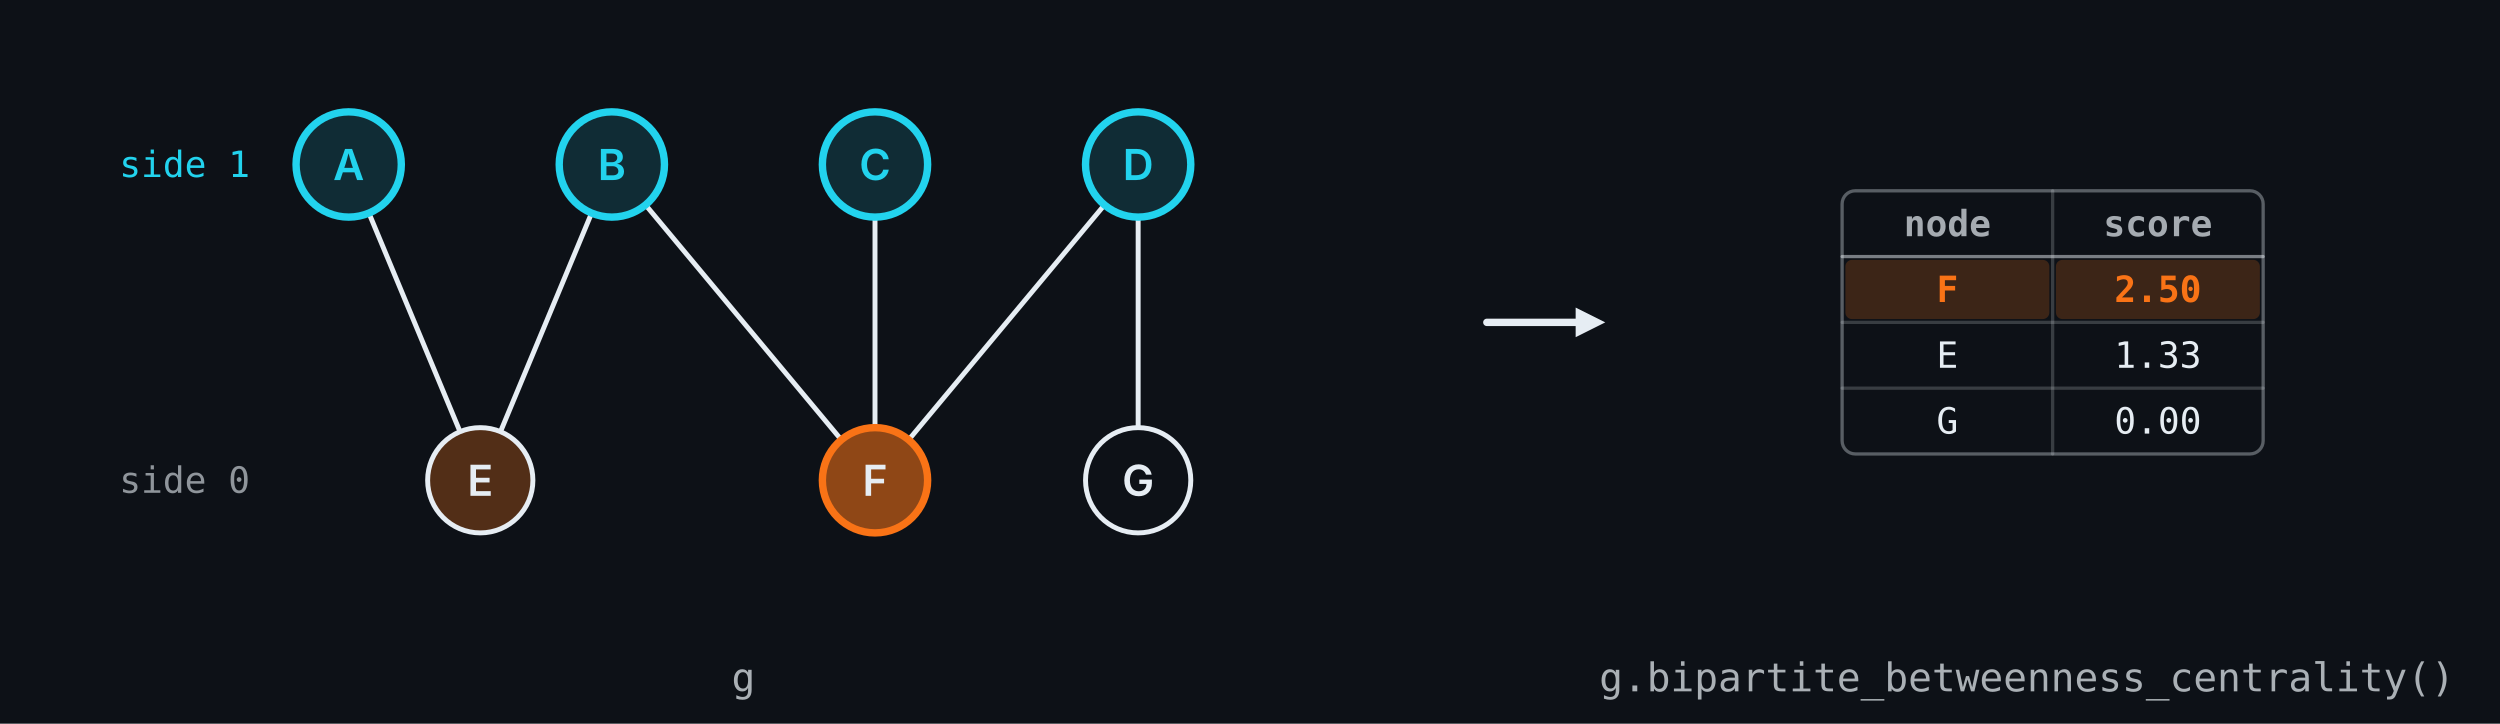
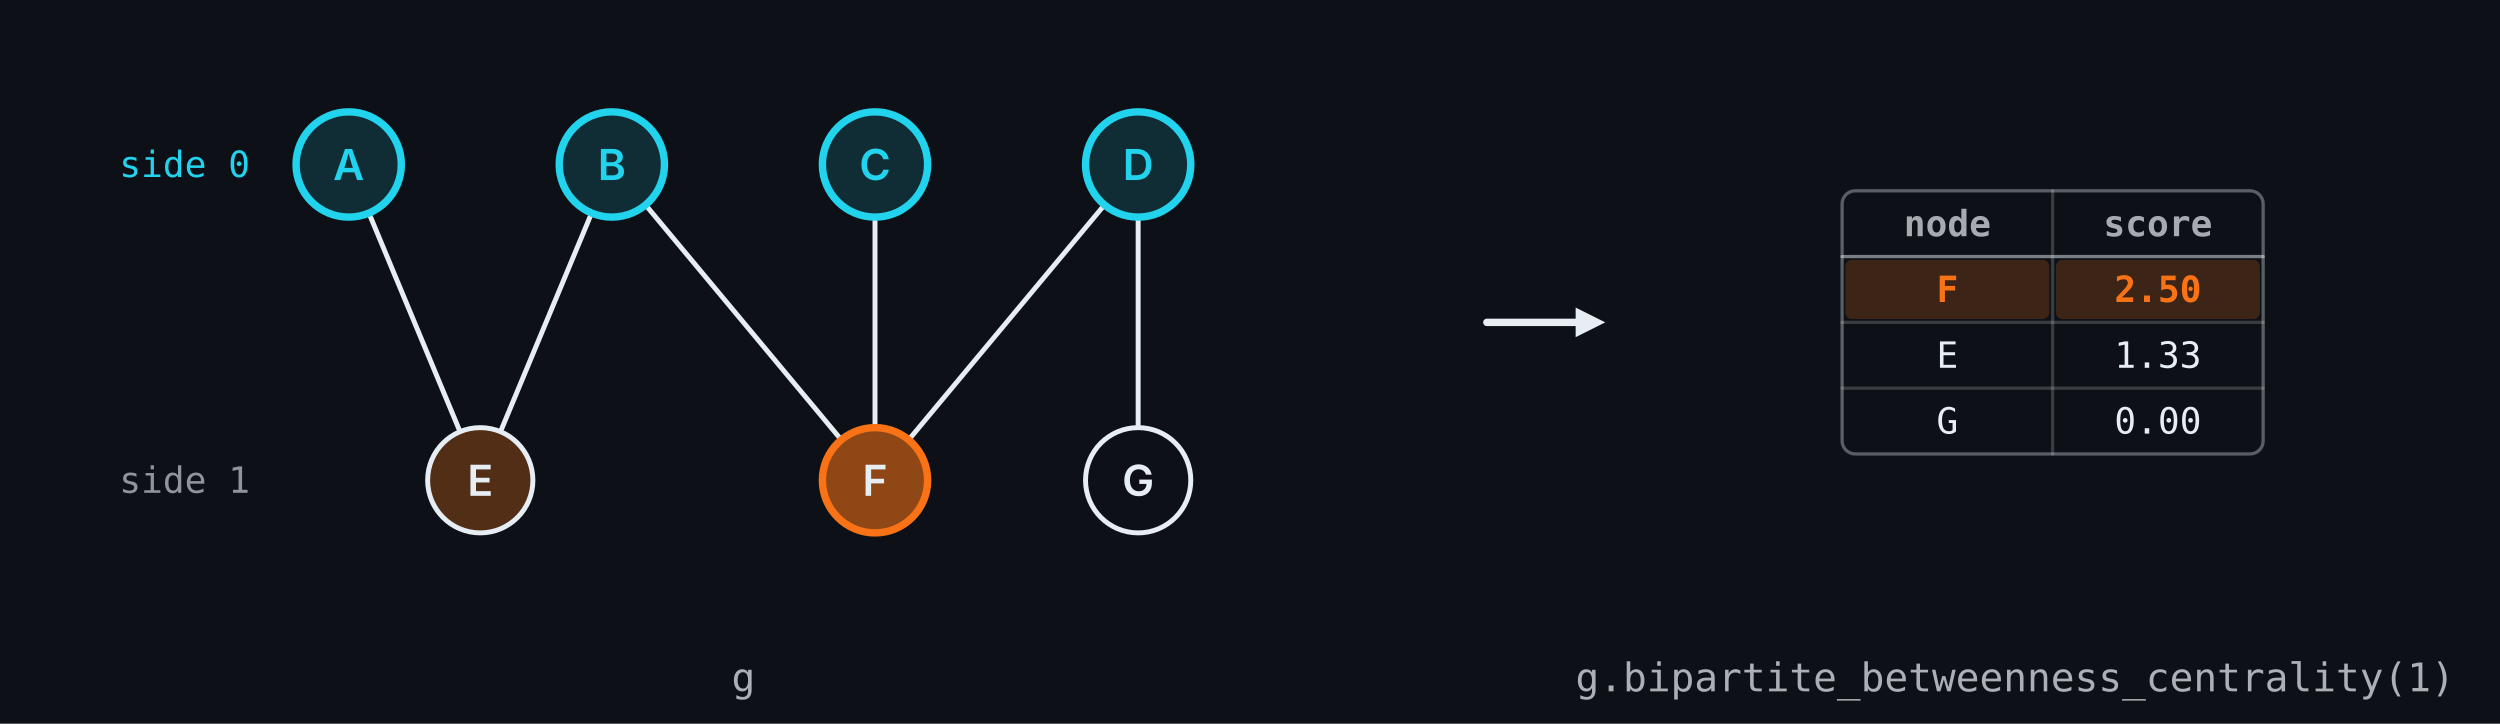
<svg xmlns="http://www.w3.org/2000/svg" viewBox="0 0 760 220" width="760" height="220" role="img" xml:space="preserve">
  <rect width="760" height="220" fill="#0d1117" />
  <rect x="560.0" y="58.0" width="128.0" height="80.0" rx="4" fill="#0d1117" stroke="#e6edf3" stroke-opacity="0.35" stroke-width="1" />
  <rect x="561.0" y="79.0" width="62.0" height="18.0" rx="2" fill="#3c2517" />
  <rect x="625.0" y="79.0" width="62.0" height="18.0" rx="2" fill="#3c2517" />
  <line x1="452.0" y1="98.0" x2="480.0" y2="98.0" stroke="#e6edf3" stroke-opacity="1.0" stroke-width="2.25" stroke-linecap="round" />
  <polygon points="488.0,98.0 479.0,102.5 479.0,93.5" fill="#e6edf3" fill-opacity="1.0" />
  <line x1="560.0" y1="78.0" x2="688.0" y2="78.0" stroke="#e6edf3" stroke-opacity="0.5" stroke-width="1" stroke-linecap="round" />
  <line x1="560.0" y1="98.0" x2="688.0" y2="98.0" stroke="#e6edf3" stroke-opacity="0.2" stroke-width="1" stroke-linecap="round" />
  <line x1="560.0" y1="118.0" x2="688.0" y2="118.0" stroke="#e6edf3" stroke-opacity="0.2" stroke-width="1" stroke-linecap="round" />
  <line x1="624.0" y1="58.0" x2="624.0" y2="138.0" stroke="#e6edf3" stroke-opacity="0.2" stroke-width="1" stroke-linecap="round" />
  <path d="M 112.15 64.77 L 139.85 131.23" fill="none" stroke="#e6edf3" stroke-opacity="1" stroke-width="1.5" stroke-linecap="round" />
  <path d="M 179.85 64.77 L 152.15 131.23" fill="none" stroke="#e6edf3" stroke-opacity="1" stroke-width="1.5" stroke-linecap="round" />
  <path d="M 196.24 62.29 L 255.76 133.71" fill="none" stroke="#e6edf3" stroke-opacity="1" stroke-width="1.5" stroke-linecap="round" />
  <path d="M 266.00 66.00 L 266.00 130.00" fill="none" stroke="#e6edf3" stroke-opacity="1" stroke-width="1.5" stroke-linecap="round" />
  <path d="M 335.76 62.29 L 276.24 133.71" fill="none" stroke="#e6edf3" stroke-opacity="1" stroke-width="1.5" stroke-linecap="round" />
  <path d="M 346.00 66.00 L 346.00 130.00" fill="none" stroke="#e6edf3" stroke-opacity="1" stroke-width="1.5" stroke-linecap="round" />
  <circle cx="106.0" cy="50.0" r="16" fill="#102c35" stroke="#22d3ee" stroke-opacity="1" stroke-width="2.25" />
  <text x="106.0" y="50.0" text-anchor="middle" dominant-baseline="central" font-family="ui-sans-serif, system-ui, -apple-system, 'Segoe UI', sans-serif" font-size="13" font-weight="600" fill="#22d3ee" fill-opacity="1">A</text>
  <circle cx="186.0" cy="50.0" r="16" fill="#102c35" stroke="#22d3ee" stroke-opacity="1" stroke-width="2.25" />
  <text x="186.0" y="50.0" text-anchor="middle" dominant-baseline="central" font-family="ui-sans-serif, system-ui, -apple-system, 'Segoe UI', sans-serif" font-size="13" font-weight="600" fill="#22d3ee" fill-opacity="1">B</text>
  <circle cx="266.0" cy="50.0" r="16" fill="#102c35" stroke="#22d3ee" stroke-opacity="1" stroke-width="2.25" />
  <text x="266.0" y="50.0" text-anchor="middle" dominant-baseline="central" font-family="ui-sans-serif, system-ui, -apple-system, 'Segoe UI', sans-serif" font-size="13" font-weight="600" fill="#22d3ee" fill-opacity="1">C</text>
  <circle cx="346.0" cy="50.0" r="16" fill="#102c35" stroke="#22d3ee" stroke-opacity="1" stroke-width="2.25" />
  <text x="346.0" y="50.0" text-anchor="middle" dominant-baseline="central" font-family="ui-sans-serif, system-ui, -apple-system, 'Segoe UI', sans-serif" font-size="13" font-weight="600" fill="#22d3ee" fill-opacity="1">D</text>
  <circle cx="146.0" cy="146.0" r="16" fill="#522e17" stroke="#e6edf3" stroke-opacity="1" stroke-width="1.5" />
  <text x="146.0" y="146.0" text-anchor="middle" dominant-baseline="central" font-family="ui-sans-serif, system-ui, -apple-system, 'Segoe UI', sans-serif" font-size="13" font-weight="600" fill="#e6edf3" fill-opacity="1">E</text>
  <circle cx="266.0" cy="146.0" r="16" fill="#8f4716" stroke="#f97316" stroke-opacity="1" stroke-width="2.25" />
  <text x="266.0" y="146.0" text-anchor="middle" dominant-baseline="central" font-family="ui-sans-serif, system-ui, -apple-system, 'Segoe UI', sans-serif" font-size="13" font-weight="600" fill="#e6edf3" fill-opacity="1">F</text>
  <circle cx="346.0" cy="146.0" r="16" fill="#0d1117" stroke="#e6edf3" stroke-opacity="1" stroke-width="1.5" />
  <text x="346.0" y="146.0" text-anchor="middle" dominant-baseline="central" font-family="ui-sans-serif, system-ui, -apple-system, 'Segoe UI', sans-serif" font-size="13" font-weight="600" fill="#e6edf3" fill-opacity="1">G</text>
  <text x="226.0" y="206.0" text-anchor="middle" dominant-baseline="central" font-family="ui-monospace, SFMono-Regular, Menlo, Consolas, monospace" font-size="12" font-weight="400" fill="#e6edf3" fill-opacity="0.72">g</text>
-   <text x="616.2" y="206.0" text-anchor="middle" dominant-baseline="central" font-family="ui-monospace, SFMono-Regular, Menlo, Consolas, monospace" font-size="12" font-weight="400" fill="#e6edf3" fill-opacity="0.72">g.bipartite_betweenness_centrality()</text>
-   <text x="76.0" y="50.0" text-anchor="end" dominant-baseline="central" font-family="ui-monospace, SFMono-Regular, Menlo, Consolas, monospace" font-size="11" font-weight="400" fill="#22d3ee" fill-opacity="1.0">side 1</text>
-   <text x="76.0" y="146.0" text-anchor="end" dominant-baseline="central" font-family="ui-monospace, SFMono-Regular, Menlo, Consolas, monospace" font-size="11" font-weight="400" fill="#e6edf3" fill-opacity="0.6">side 0</text>
+   <text x="612.6" y="206.0" text-anchor="middle" dominant-baseline="central" font-family="ui-monospace, SFMono-Regular, Menlo, Consolas, monospace" font-size="12" font-weight="400" fill="#e6edf3" fill-opacity="0.72">g.bipartite_betweenness_centrality(1)</text>
+   <text x="76.0" y="50.0" text-anchor="end" dominant-baseline="central" font-family="ui-monospace, SFMono-Regular, Menlo, Consolas, monospace" font-size="11" font-weight="400" fill="#22d3ee" fill-opacity="1.0">side 0</text>
+   <text x="76.0" y="146.0" text-anchor="end" dominant-baseline="central" font-family="ui-monospace, SFMono-Regular, Menlo, Consolas, monospace" font-size="11" font-weight="400" fill="#e6edf3" fill-opacity="0.6">side 1</text>
  <text x="592.0" y="68.0" text-anchor="middle" dominant-baseline="central" font-family="ui-monospace, SFMono-Regular, Menlo, Consolas, monospace" font-size="11" font-weight="600" fill="#e6edf3" fill-opacity="0.7">node</text>
  <text x="656.0" y="68.0" text-anchor="middle" dominant-baseline="central" font-family="ui-monospace, SFMono-Regular, Menlo, Consolas, monospace" font-size="11" font-weight="600" fill="#e6edf3" fill-opacity="0.7">score</text>
  <text x="592.0" y="88.0" text-anchor="middle" dominant-baseline="central" font-family="ui-monospace, SFMono-Regular, Menlo, Consolas, monospace" font-size="11" font-weight="600" fill="#f97316" fill-opacity="1">F</text>
  <text x="656.0" y="88.0" text-anchor="middle" dominant-baseline="central" font-family="ui-monospace, SFMono-Regular, Menlo, Consolas, monospace" font-size="11" font-weight="600" fill="#f97316" fill-opacity="1">2.50</text>
  <text x="592.0" y="108.0" text-anchor="middle" dominant-baseline="central" font-family="ui-monospace, SFMono-Regular, Menlo, Consolas, monospace" font-size="11" font-weight="400" fill="#e6edf3" fill-opacity="1">E</text>
  <text x="656.0" y="108.0" text-anchor="middle" dominant-baseline="central" font-family="ui-monospace, SFMono-Regular, Menlo, Consolas, monospace" font-size="11" font-weight="400" fill="#e6edf3" fill-opacity="1">1.33</text>
  <text x="592.0" y="128.0" text-anchor="middle" dominant-baseline="central" font-family="ui-monospace, SFMono-Regular, Menlo, Consolas, monospace" font-size="11" font-weight="400" fill="#e6edf3" fill-opacity="1">G</text>
  <text x="656.0" y="128.0" text-anchor="middle" dominant-baseline="central" font-family="ui-monospace, SFMono-Regular, Menlo, Consolas, monospace" font-size="11" font-weight="400" fill="#e6edf3" fill-opacity="1">0.00</text>
</svg>
